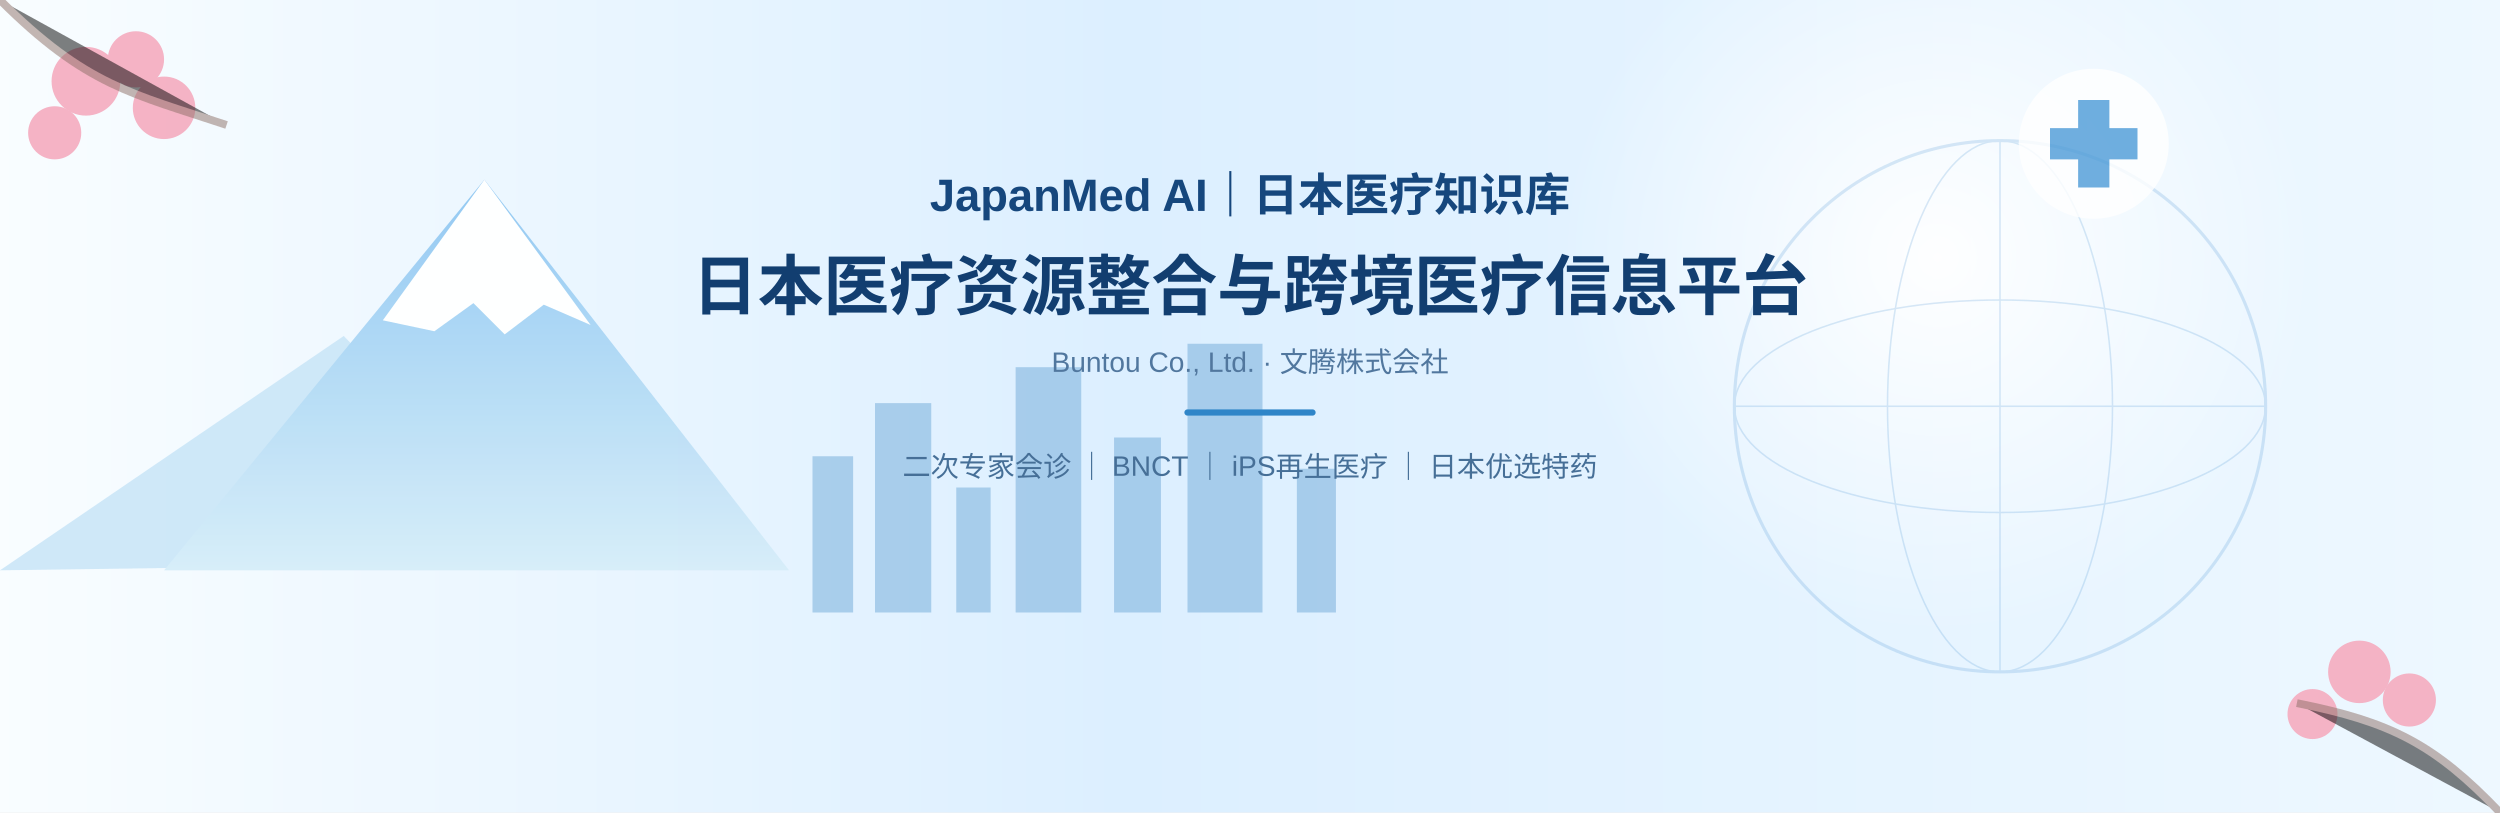
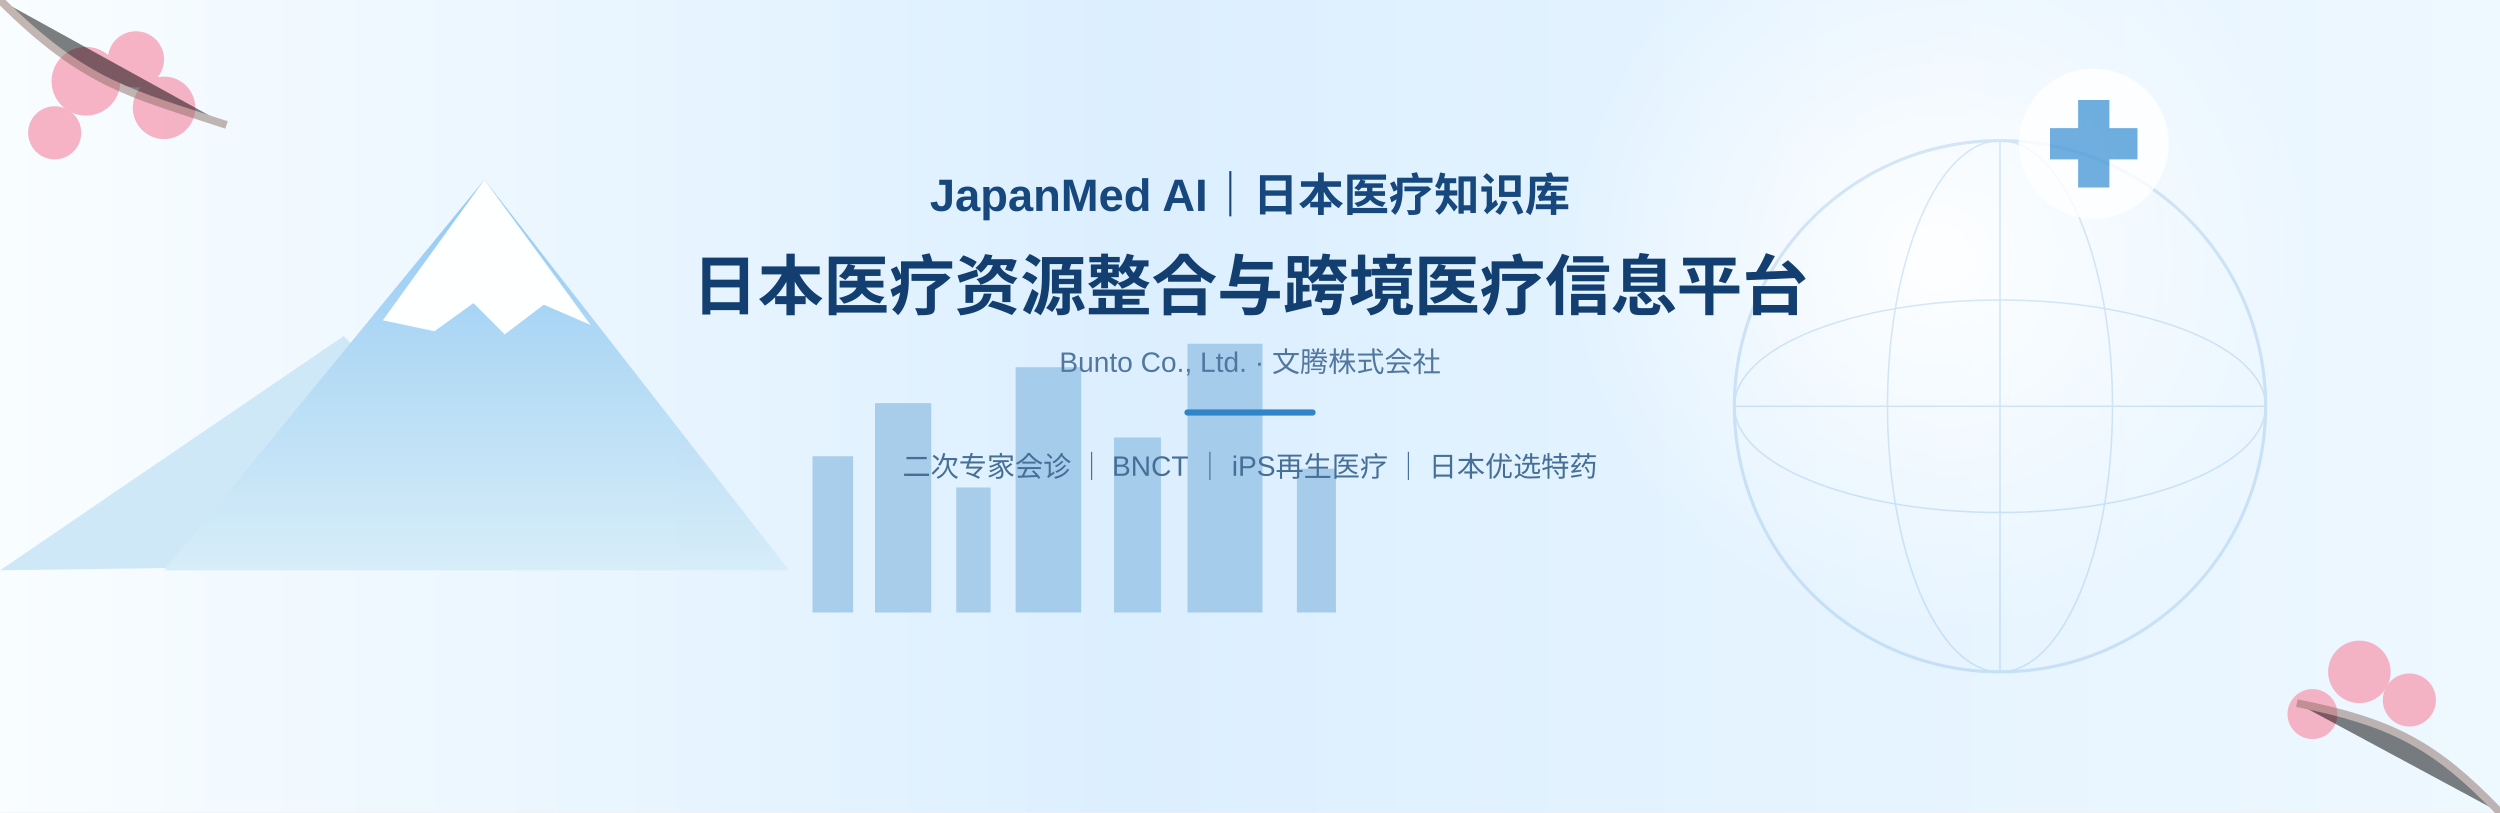
<svg xmlns="http://www.w3.org/2000/svg" viewBox="0 0 1600 520" role="img" aria-label="JapanMedAI 日本医疗主视觉">
  <defs>
    <linearGradient id="bg" x1="0" x2="1">
      <stop stop-color="#f9fdff" />
      <stop offset=".45" stop-color="#dcefff" />
      <stop offset="1" stop-color="#eef8ff" />
    </linearGradient>
    <linearGradient id="fuji" x1="0" y1="0" x2="0" y2="1">
      <stop stop-color="#8ec6f1" />
      <stop offset="1" stop-color="#d6edf9" />
    </linearGradient>
    <radialGradient id="glow">
      <stop stop-color="#fff" stop-opacity=".95" />
      <stop offset="1" stop-color="#fff" stop-opacity="0" />
    </radialGradient>
  </defs>
  <rect width="1600" height="520" fill="url(#bg)" />
  <circle cx="1240" cy="165" r="240" fill="url(#glow)" />
  <g opacity=".95">
    <path d="M0 365 L220 215 L360 360 Z" fill="#cde7f8" />
    <path d="M105 365 L310 115 L505 365 Z" fill="url(#fuji)" />
    <path d="M245 205 L310 115 L378 208 L348 195 L323 214 L303 194 L278 212 Z" fill="#fff" />
  </g>
  <g opacity=".55" fill="#79aeda">
    <rect x="520" y="292" width="26" height="100" />
    <rect x="560" y="258" width="36" height="134" />
    <rect x="612" y="312" width="22" height="80" />
    <rect x="650" y="235" width="42" height="157" />
    <rect x="713" y="280" width="30" height="112" />
    <rect x="760" y="220" width="48" height="172" />
    <rect x="830" y="300" width="25" height="92" />
  </g>
  <g opacity=".2" stroke="#3f8ed0" fill="none">
    <circle cx="1280" cy="260" r="170" stroke-width="2" />
    <ellipse cx="1280" cy="260" rx="170" ry="68" />
    <ellipse cx="1280" cy="260" rx="72" ry="170" />
    <path d="M1110 260h340M1280 90v340" />
  </g>
  <g transform="translate(1340,92)" opacity=".8">
    <circle r="48" fill="#fff" />
    <path d="M-10-28h20v18h18v20H10v18h-20V10h-18v-20h18z" fill="#4e9bd7" />
  </g>
  <g fill="#f4afc2" opacity=".95">
    <circle cx="55" cy="52" r="22" />
    <circle cx="87" cy="38" r="18" />
    <circle cx="105" cy="69" r="20" />
    <circle cx="35" cy="85" r="17" />
    <circle cx="1510" cy="430" r="20" />
    <circle cx="1542" cy="448" r="17" />
    <circle cx="1480" cy="457" r="16" />
  </g>
  <g stroke="#8b6e66" stroke-width="5" opacity=".5">
    <path d="M0 0c55 55 85 60 145 80M1600 520c-42-44-70-58-130-70" />
  </g>
  <text x="800" y="135" text-anchor="middle" font-family="Arial,'PingFang SC','Microsoft YaHei',sans-serif" font-size="29" font-weight="700" fill="#16477d">JapanMed AI｜日本医疗知识库</text>
  <text x="800" y="198" text-anchor="middle" font-family="Arial,'PingFang SC','Microsoft YaHei',sans-serif" font-size="42" font-weight="700" fill="#123e70">日本医疗资源整合与跨境医疗信息平台</text>
-   <text x="800" y="238" text-anchor="middle" font-family="Arial,sans-serif" font-size="18" fill="#51779e">Buntou Co., Ltd. · 文腾株式会社</text>
+   <text x="800" y="238" text-anchor="middle" font-family="Arial,sans-serif" font-size="18" fill="#51779e">Bunto Co., Ltd. · 文腾株式会社</text>
  <line x1="760" y1="264" x2="840" y2="264" stroke="#2f85c8" stroke-width="4" stroke-linecap="round" />
  <text x="800" y="305" text-anchor="middle" font-family="Arial,'PingFang SC','Microsoft YaHei',sans-serif" font-size="18" fill="#466f97">二次专家会诊 ｜ BNCT ｜ iPS再生医疗 ｜ 日本优选特药</text>
</svg>
